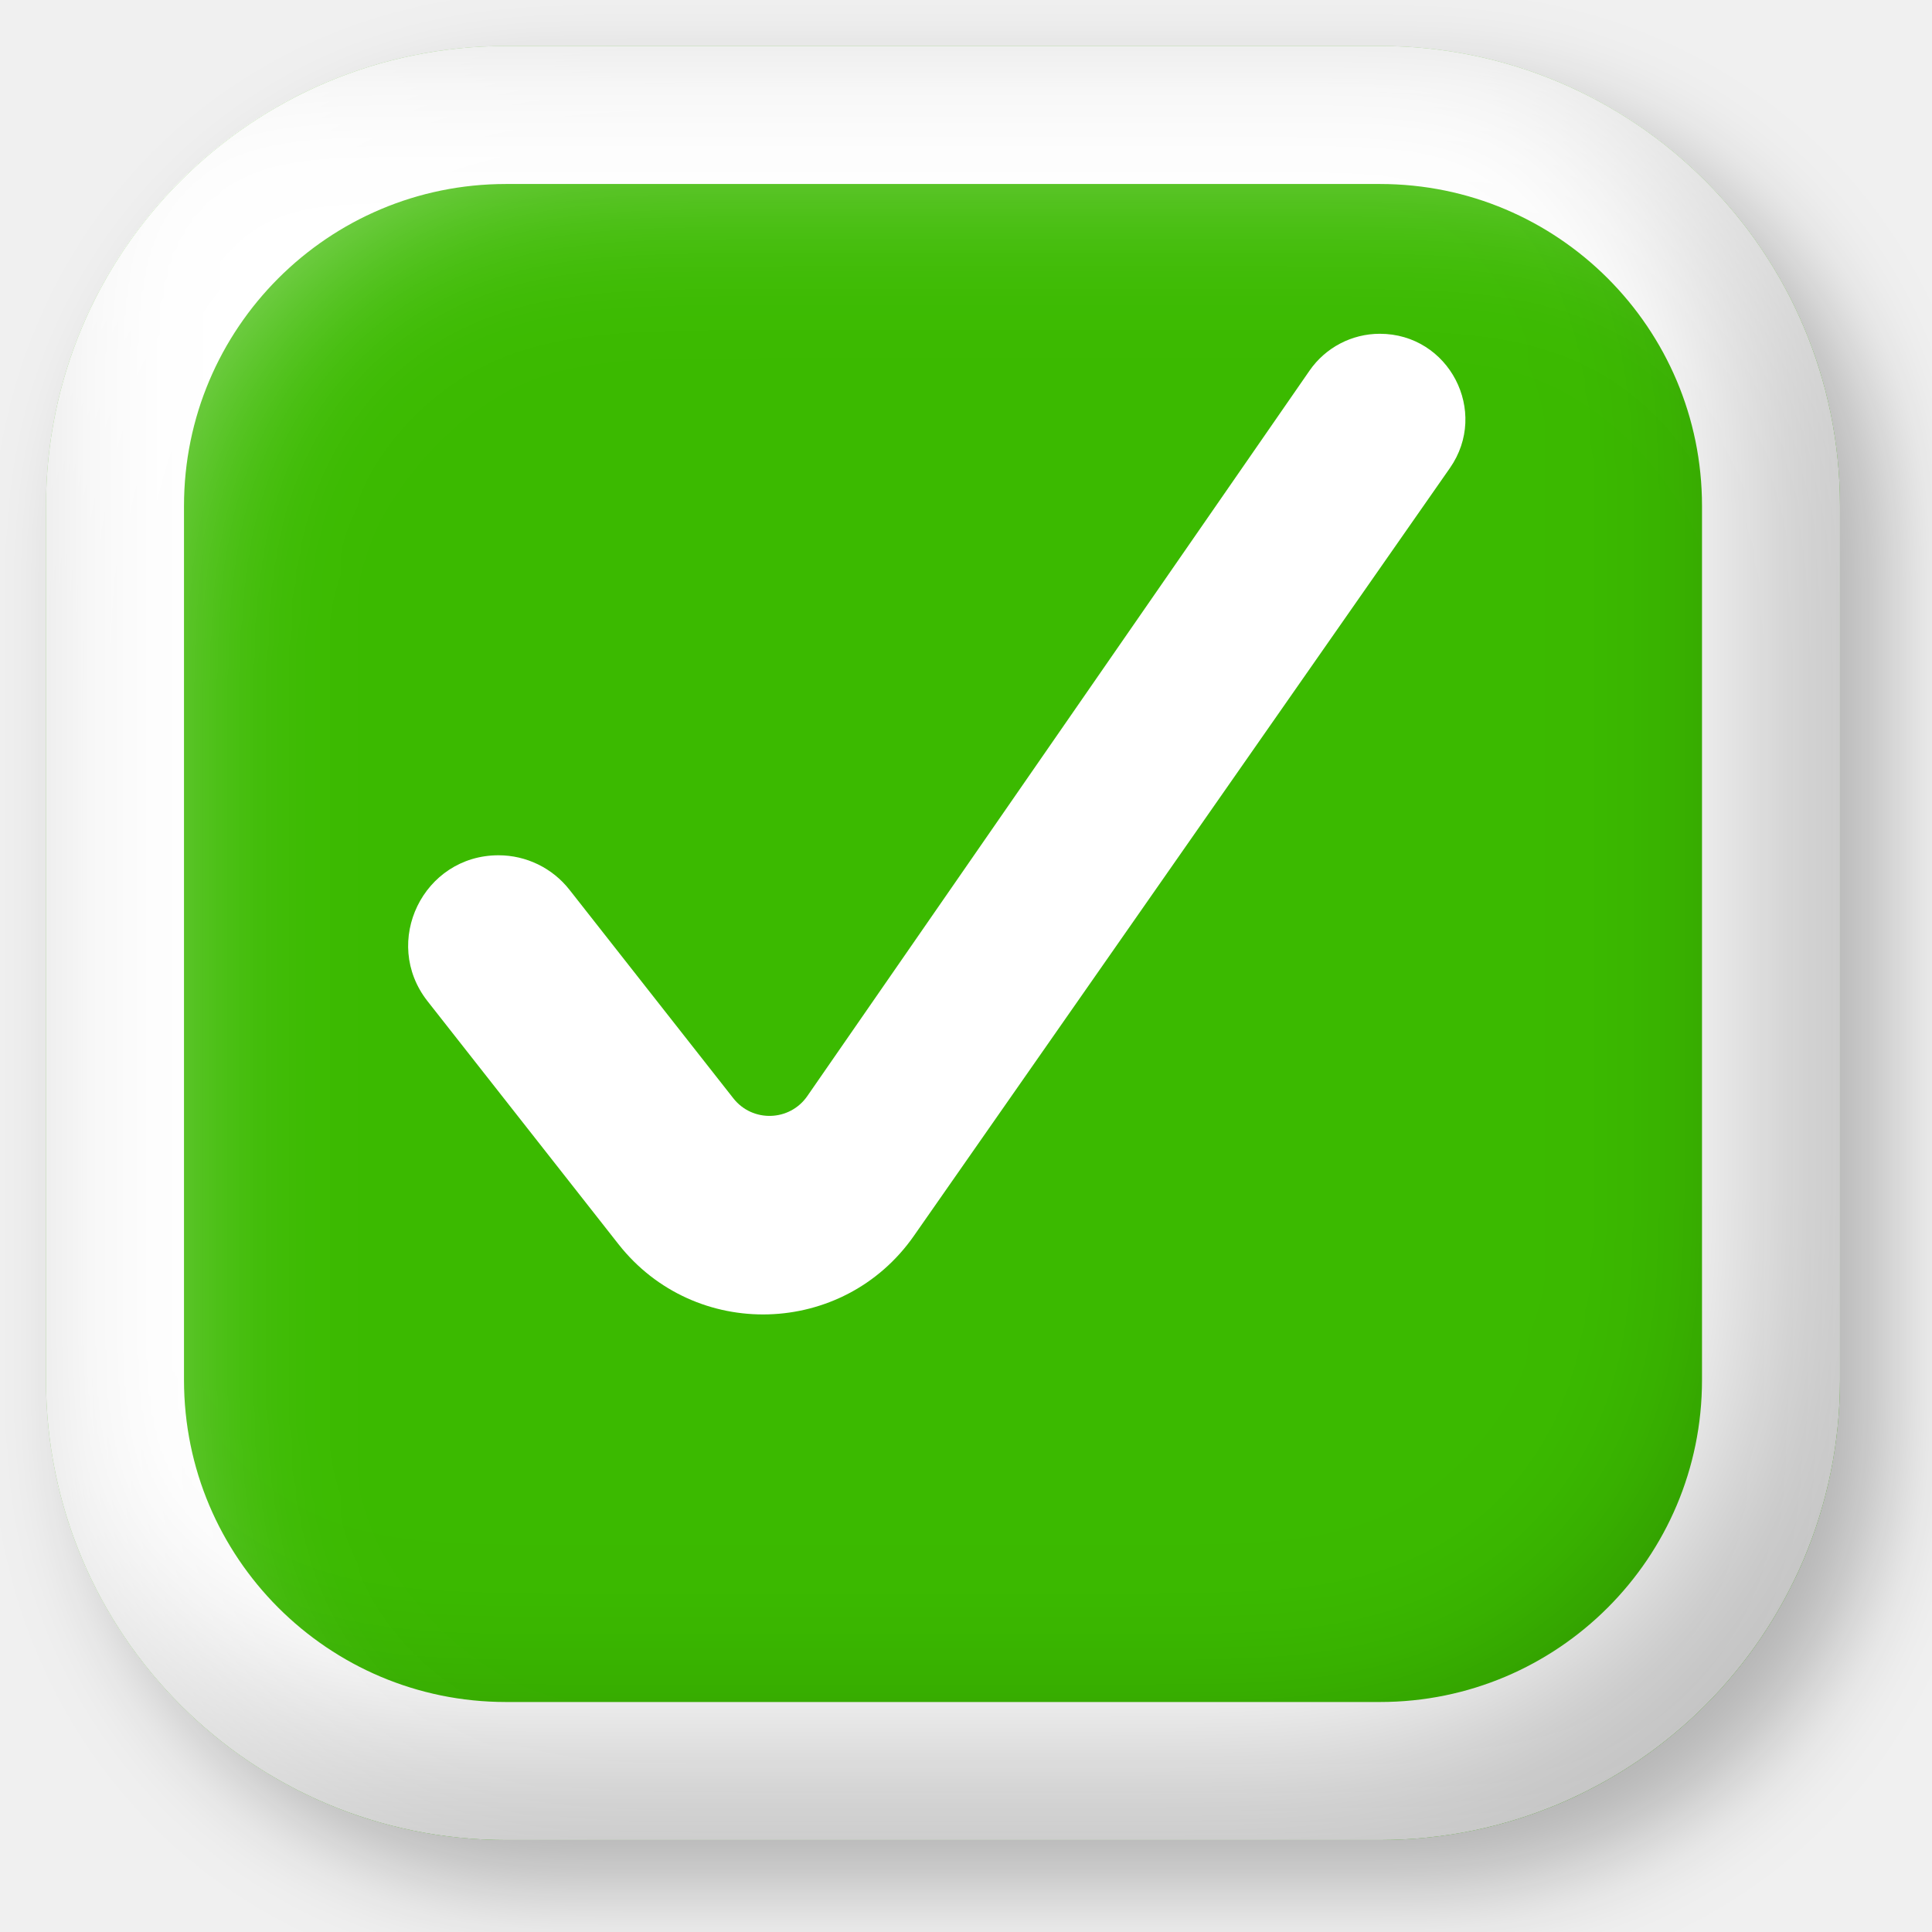
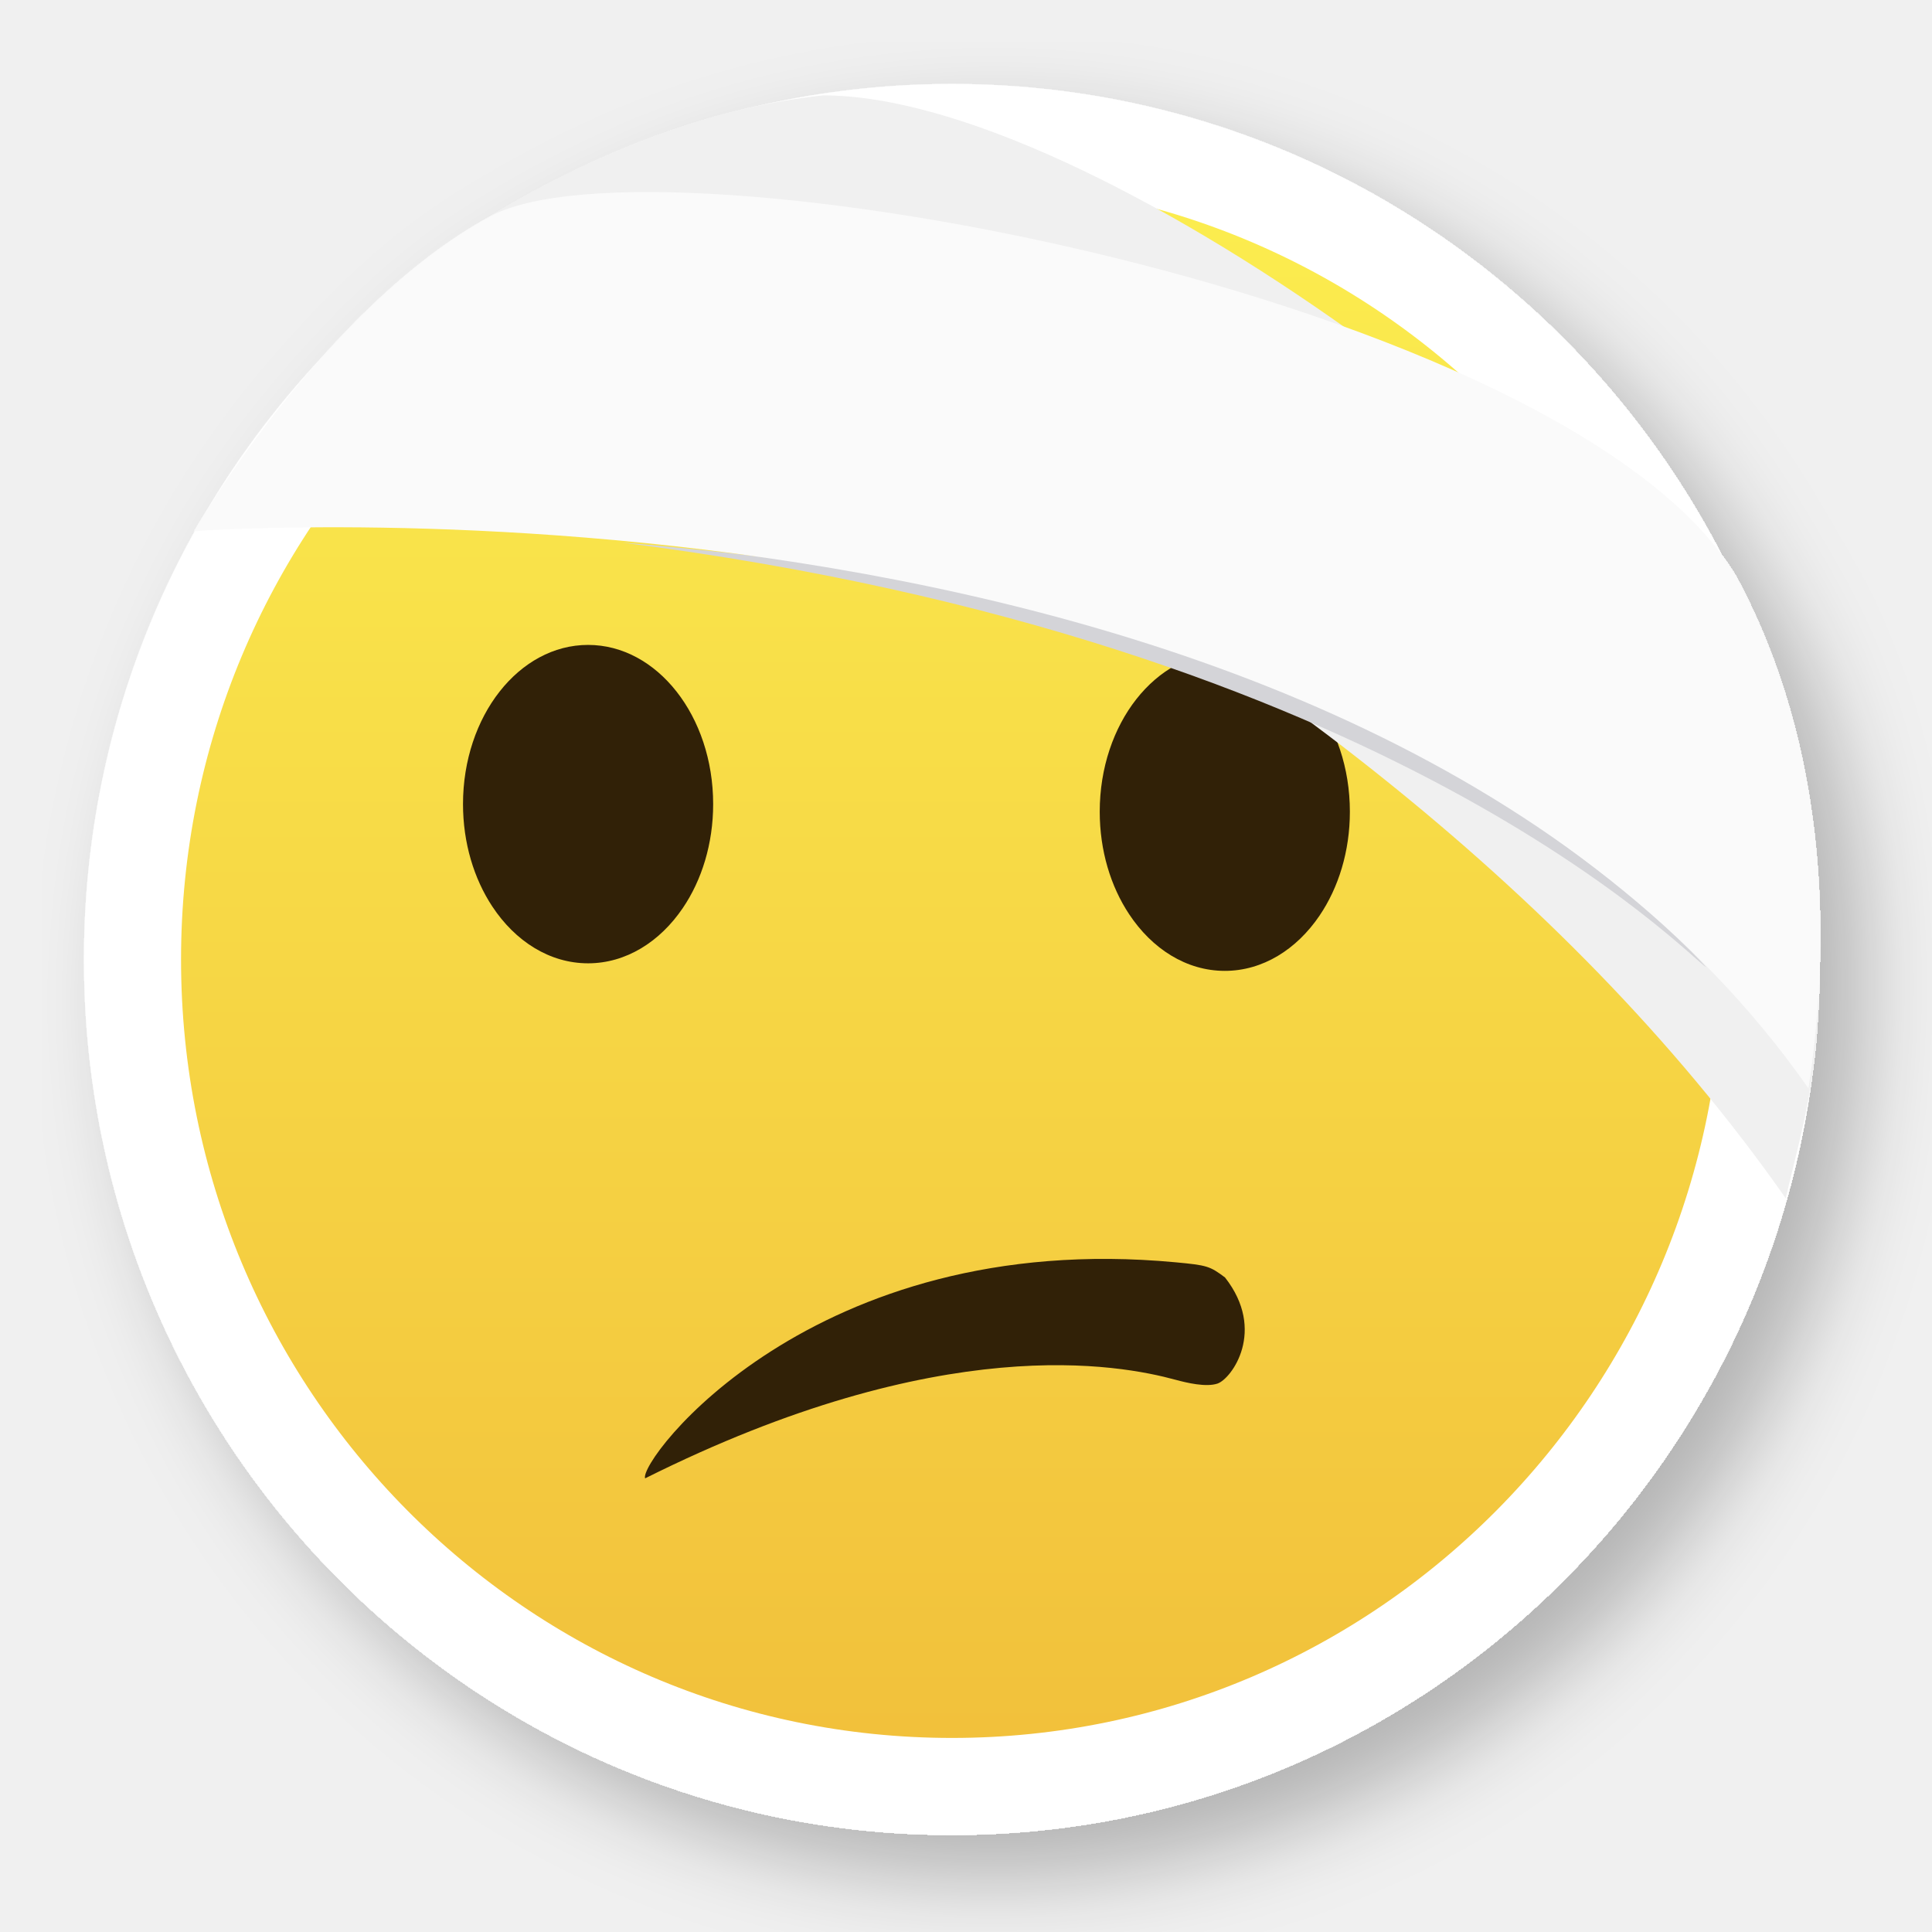
- <svg xmlns="http://www.w3.org/2000/svg" width="42" height="42" viewBox="0 0 42 42" fill="none">
-   <g clip-path="url(#clip0_102_79)">
-     <g filter="url(#filter0_dii_102_79)">
-       <rect x="1" y="1" width="39" height="39" rx="10" fill="#3BBA00" />
-       <rect x="2.5" y="2.5" width="36" height="36" rx="8.5" stroke="white" stroke-width="3" />
+ <svg xmlns="http://www.w3.org/2000/svg" width="46" height="46" viewBox="0 0 46 46" fill="none">
+   <g clip-path="url(#clip0_103_137)">
+     <g filter="url(#filter0_d_103_137)">
+       <path d="M42.174 22.845C42.174 33.729 33.43 42.535 22.665 42.535C11.899 42.535 3.155 33.729 3.155 22.845C3.155 11.961 11.899 3.155 22.665 3.155C33.43 3.155 42.174 11.961 42.174 22.845Z" fill="url(#paint0_linear_103_137)" stroke="white" stroke-width="2.311" />
+       <path d="M16.98 19.145C16.98 20.091 16.708 20.956 16.258 21.619C15.712 22.425 14.903 22.936 14.002 22.936C13.086 22.936 12.267 22.41 11.721 21.582C11.286 20.923 11.024 20.073 11.024 19.145C11.024 17.052 12.357 15.355 14.002 15.355C15.646 15.355 16.98 17.052 16.98 19.145Z" fill="#312107" />
+       <path d="M32.14 19.326C32.14 20.271 31.868 21.136 31.418 21.8C30.872 22.606 30.064 23.116 29.162 23.116C28.246 23.116 27.427 22.59 26.881 21.762C26.446 21.104 26.184 20.254 26.184 19.326C26.184 17.233 27.517 15.536 29.162 15.536C30.807 15.536 32.14 17.233 32.14 19.326Z" fill="#312107" />
+       <path d="M42.517 28.53C31.779 13.19 10.302 6.061 10.302 6.061C10.302 6.061 14.543 2.812 19.597 2.271C26.004 2.271 38.908 11.836 42.878 18.514C43.781 24.379 43.059 26.184 42.517 28.53Z" fill="#F0F0F0" />
+       <path d="M40.622 23.026C40.261 22.845 33.223 15.265 14.814 12.919C14.814 12.919 24.65 13.641 29.794 15.897C37.222 19.155 40.622 23.026 40.622 23.026Z" fill="#D4D4D8" />
+       <path d="M28.986 32.943C29.323 32.831 30.159 31.68 29.167 30.416C28.806 30.145 28.739 30.125 27.994 30.055C19.331 29.243 15.194 34.785 15.36 35.199C22.424 31.667 26.666 32.491 27.994 32.853C28.26 32.925 28.715 33.033 28.986 32.943Z" fill="#312107" />
+       <path d="M43.059 25.913C32.32 10.573 4.617 12.648 4.617 12.648C4.617 12.648 7.685 7.324 11.656 5.158C15.626 2.993 37.374 7.053 41.344 13.731C43.871 18.424 43.42 23.567 43.059 25.913Z" fill="#FAFAFA" />
    </g>
-     <path d="M9.295 21.766C8.284 20.479 9.201 18.593 10.838 18.593C11.439 18.593 12.008 18.869 12.38 19.343L15.942 23.876C16.358 24.406 17.167 24.381 17.55 23.828L28.469 8.056C28.816 7.555 29.387 7.256 29.996 7.256C31.498 7.256 32.379 8.945 31.519 10.176L19.869 26.864C18.332 29.067 15.104 29.158 13.444 27.046L9.295 21.766Z" fill="white" />
  </g>
  <defs>
-     <filter id="filter0_dii_102_79" x="-1" y="-1" width="44" height="44" filterUnits="userSpaceOnUse" color-interpolation-filters="sRGB">
+     <filter id="filter0_d_103_137" x="1" y="1" width="45.341" height="45.69" filterUnits="userSpaceOnUse" color-interpolation-filters="sRGB">
      <feFlood flood-opacity="0" result="BackgroundImageFix" />
      <feColorMatrix in="SourceAlpha" type="matrix" values="0 0 0 0 0 0 0 0 0 0 0 0 0 0 0 0 0 0 127 0" result="hardAlpha" />
      <feOffset dx="1" dy="1" />
      <feGaussianBlur stdDeviation="1" />
      <feComposite in2="hardAlpha" operator="out" />
      <feColorMatrix type="matrix" values="0 0 0 0 0 0 0 0 0 0 0 0 0 0 0 0 0 0 0.25 0" />
-       <feBlend mode="normal" in2="BackgroundImageFix" result="effect1_dropShadow_102_79" />
-       <feBlend mode="normal" in="SourceGraphic" in2="effect1_dropShadow_102_79" result="shape" />
-       <feColorMatrix in="SourceAlpha" type="matrix" values="0 0 0 0 0 0 0 0 0 0 0 0 0 0 0 0 0 0 127 0" result="hardAlpha" />
-       <feOffset dx="-2" dy="-2" />
-       <feGaussianBlur stdDeviation="2" />
-       <feComposite in2="hardAlpha" operator="arithmetic" k2="-1" k3="1" />
-       <feColorMatrix type="matrix" values="0 0 0 0 0 0 0 0 0 0 0 0 0 0 0 0 0 0 0.25 0" />
-       <feBlend mode="normal" in2="shape" result="effect2_innerShadow_102_79" />
-       <feColorMatrix in="SourceAlpha" type="matrix" values="0 0 0 0 0 0 0 0 0 0 0 0 0 0 0 0 0 0 127 0" result="hardAlpha" />
-       <feOffset dx="2" dy="2" />
-       <feGaussianBlur stdDeviation="2" />
-       <feComposite in2="hardAlpha" operator="arithmetic" k2="-1" k3="1" />
-       <feColorMatrix type="matrix" values="0 0 0 0 1 0 0 0 0 1 0 0 0 0 1 0 0 0 0.5 0" />
-       <feBlend mode="normal" in2="effect2_innerShadow_102_79" result="effect3_innerShadow_102_79" />
+       <feBlend mode="normal" in2="BackgroundImageFix" result="effect1_dropShadow_103_137" />
+       <feBlend mode="normal" in="SourceGraphic" in2="effect1_dropShadow_103_137" result="shape" />
    </filter>
-     <clipPath id="clip0_102_79">
-       <rect width="42" height="42" fill="white" />
+     <linearGradient id="paint0_linear_103_137" x1="22.665" y1="2" x2="22.665" y2="43.691" gradientUnits="userSpaceOnUse">
+       <stop stop-color="#FCF050" />
+       <stop offset="1" stop-color="#F1BE3A" />
+     </linearGradient>
+     <clipPath id="clip0_103_137">
+       <rect width="46" height="46" fill="white" />
    </clipPath>
  </defs>
</svg>
